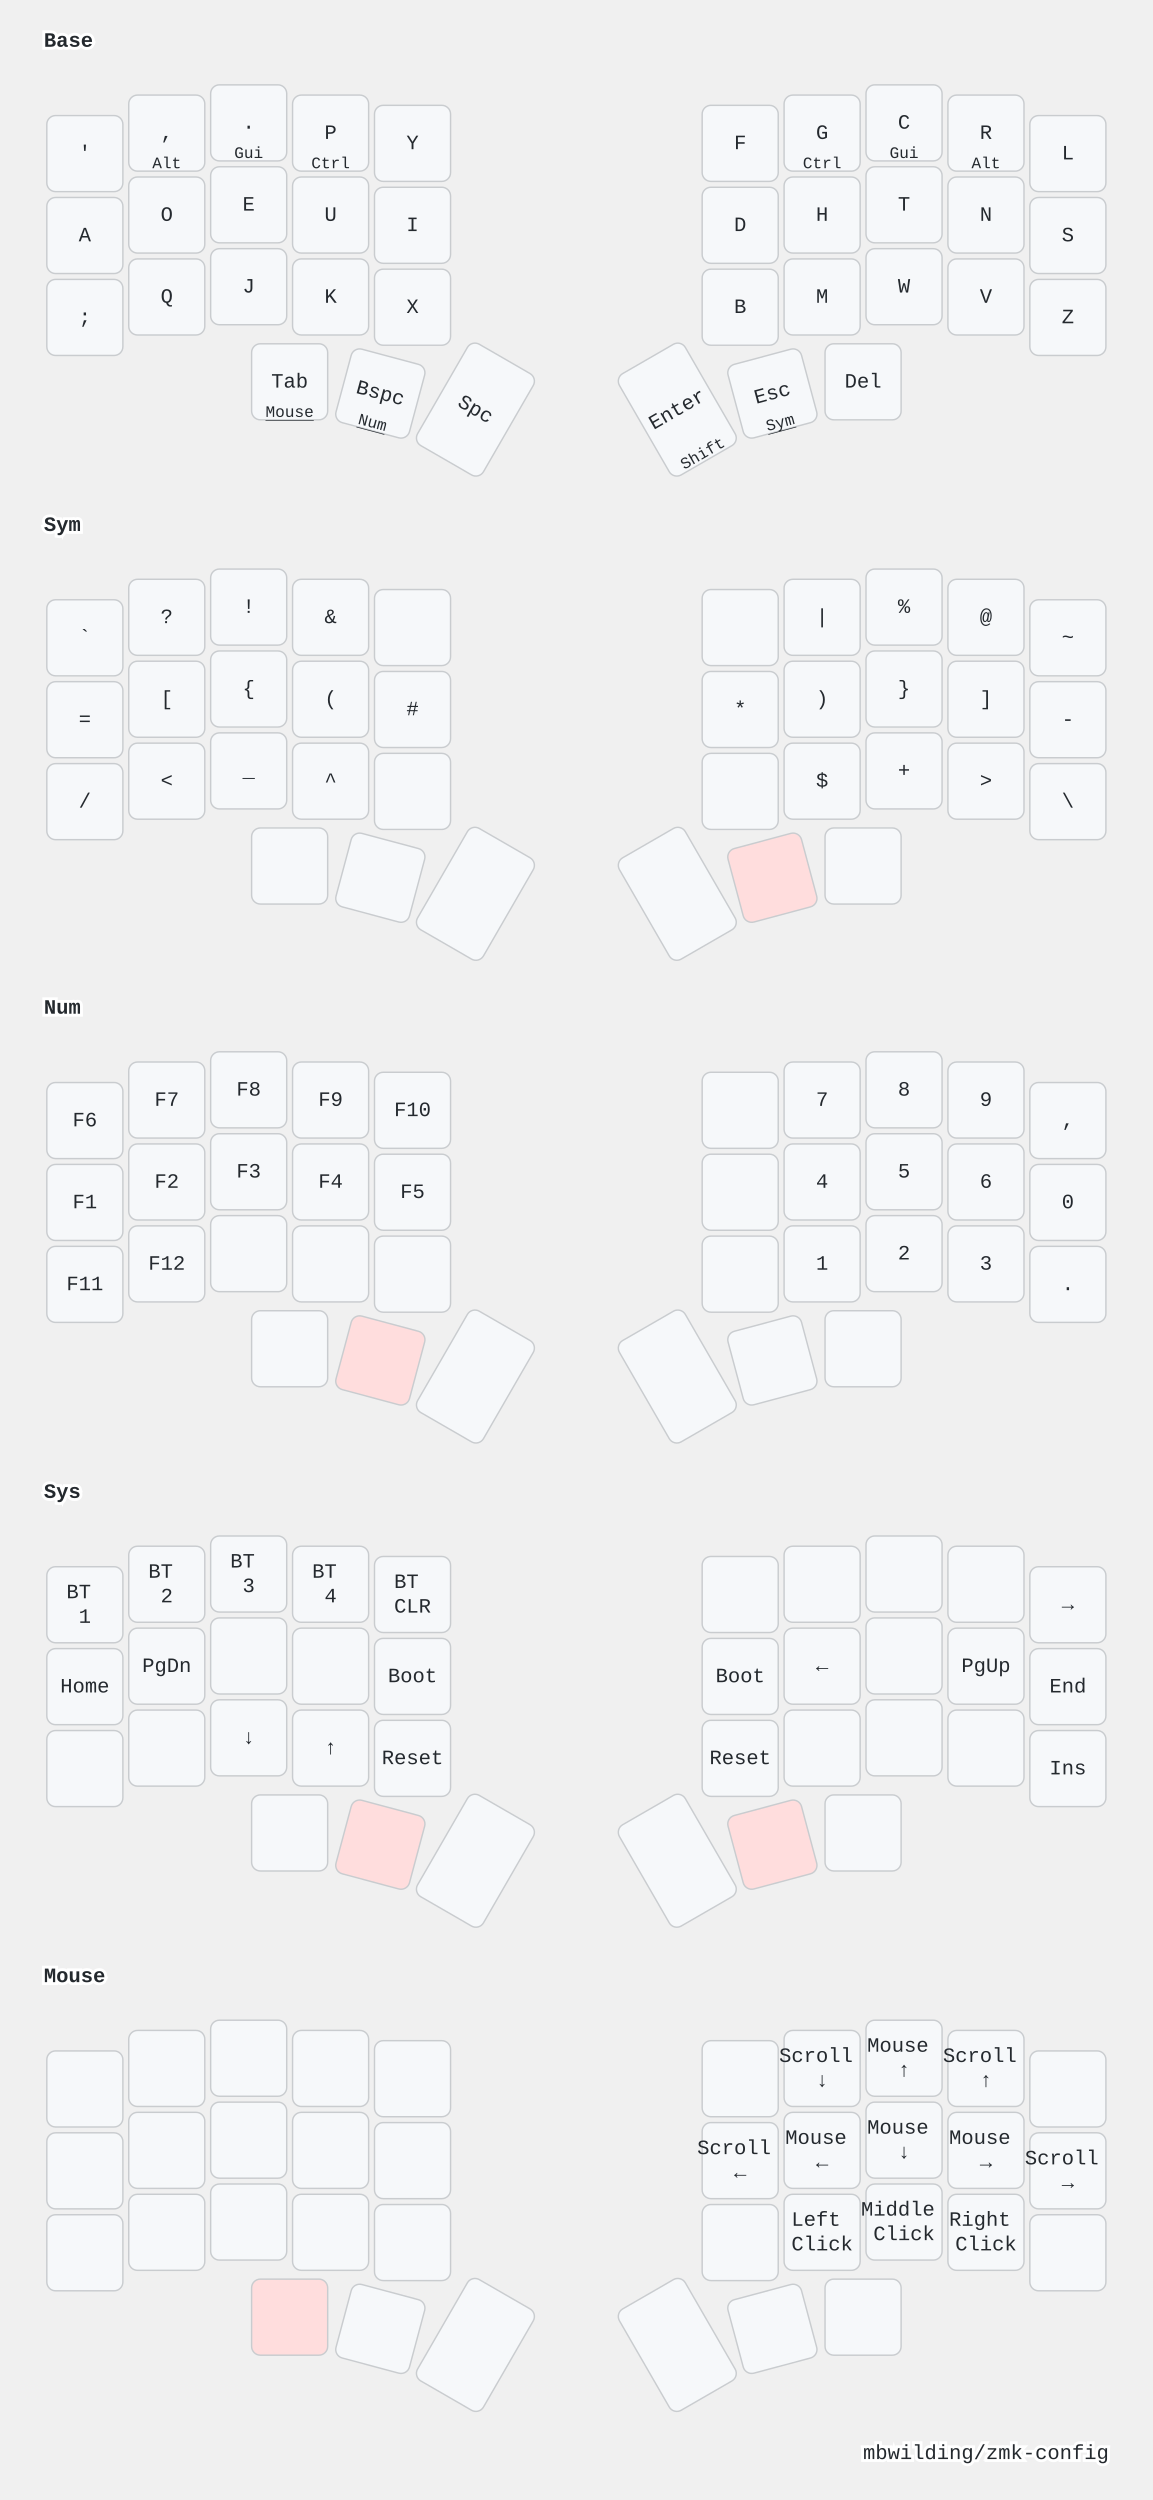
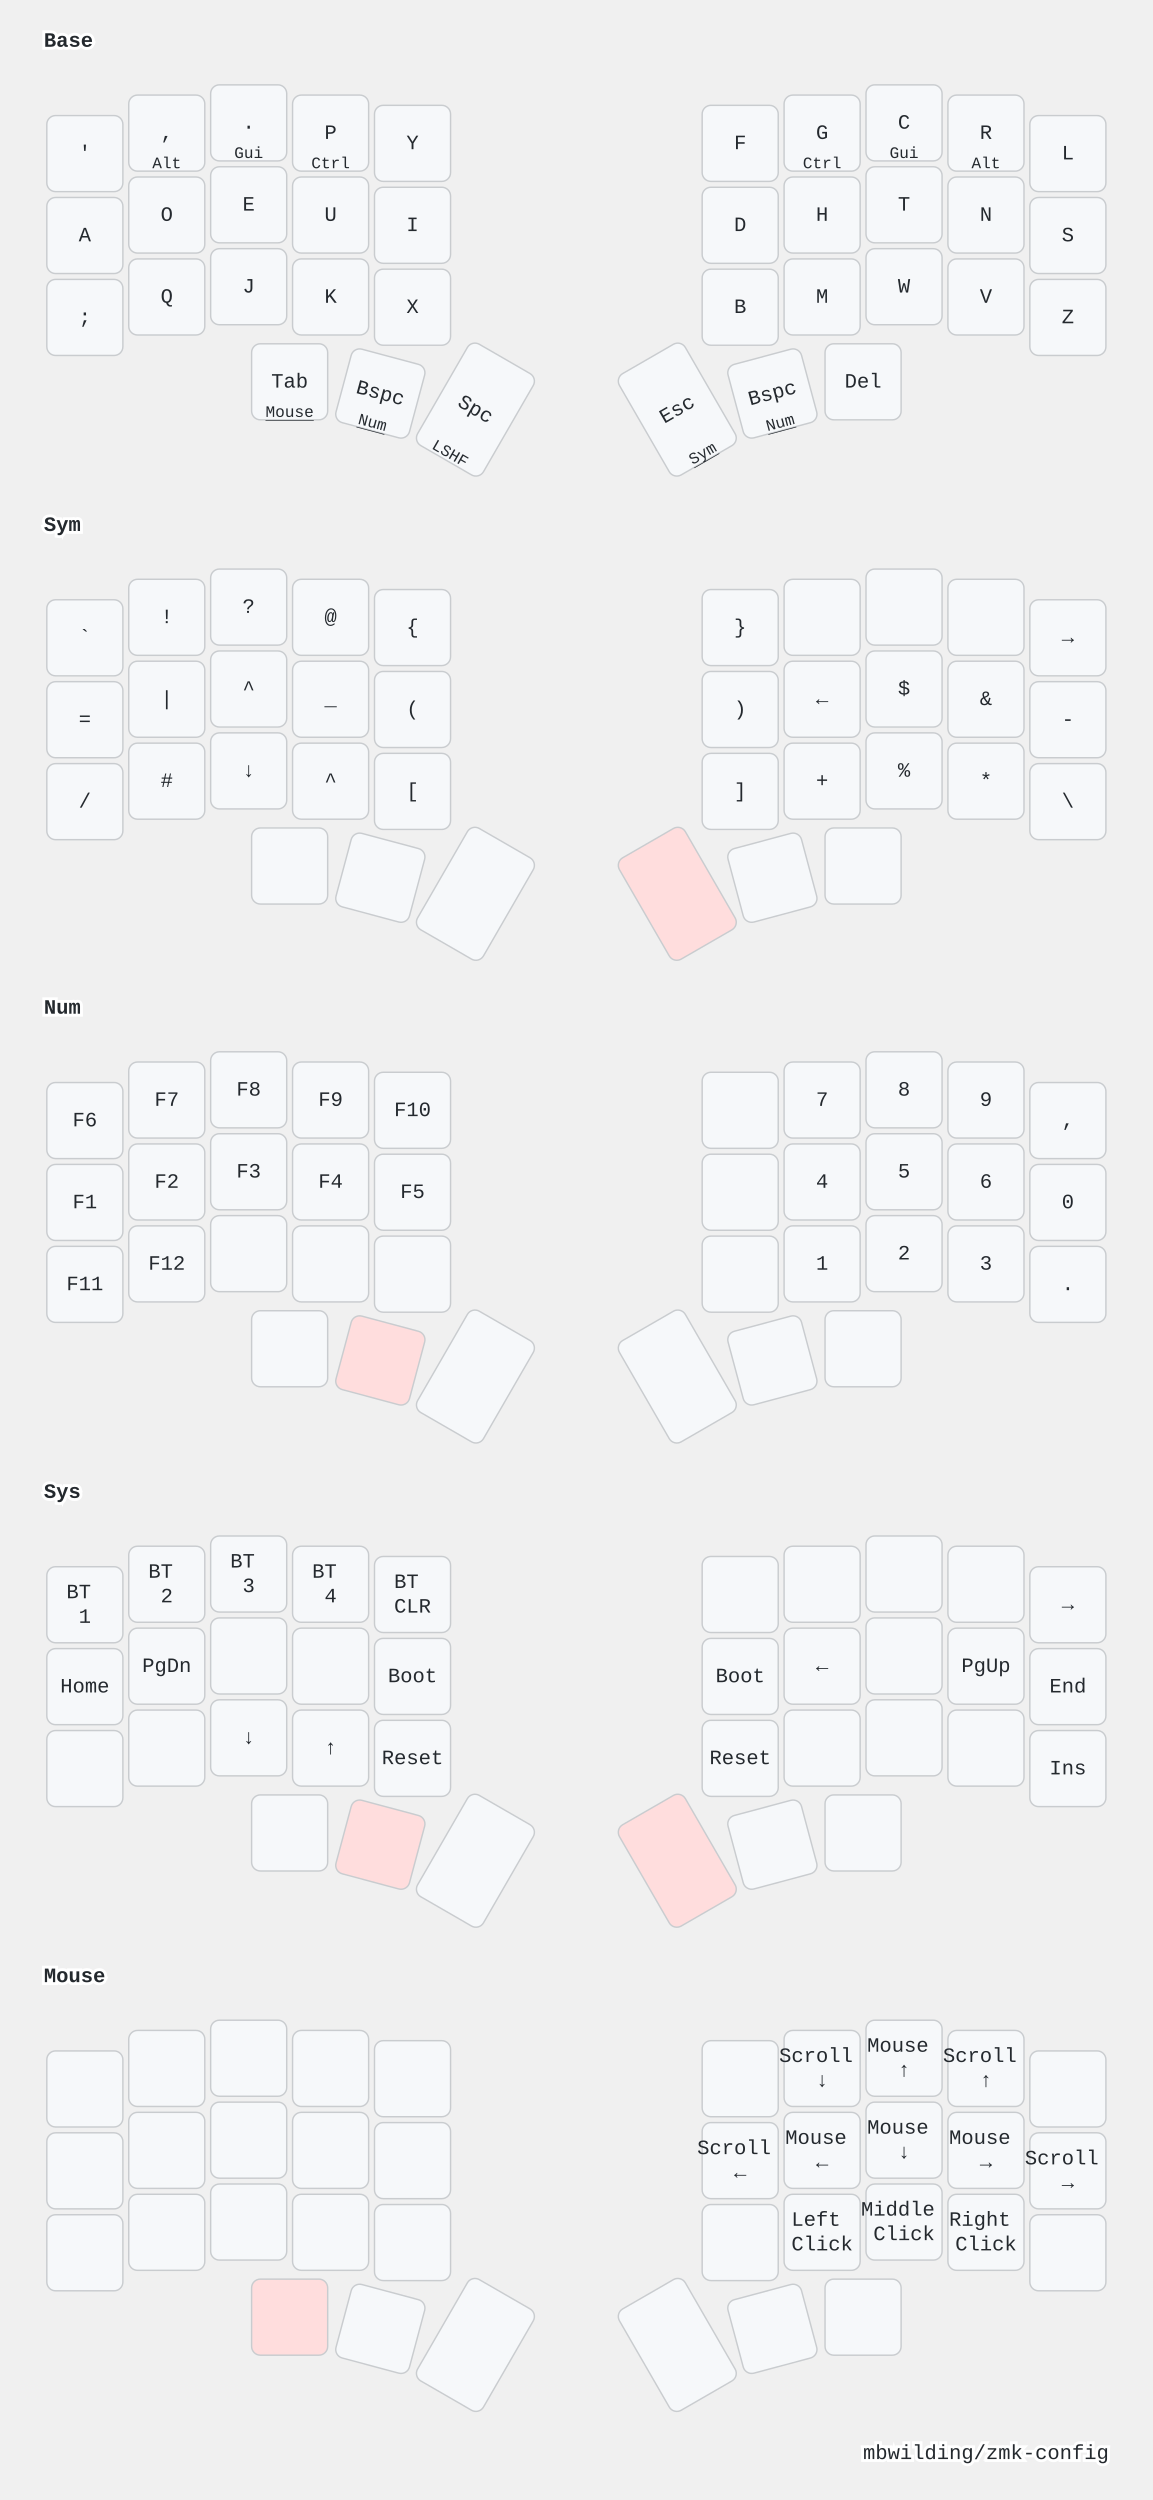
<svg xmlns="http://www.w3.org/2000/svg" width="788" height="1709" viewBox="0 0 788 1709" class="keymap">
  <style>/* inherit to force styles through use tags */
svg path {
    fill: inherit;
}

/* font and background color specifications */
svg.keymap {
    font-family: SFMono-Regular,Consolas,Liberation Mono,Menlo,monospace;
    font-size: 14px;
    font-kerning: normal;
    text-rendering: optimizeLegibility;
    fill: #24292e;
}

/* default key styling */
rect.key {
    fill: #f6f8fa;
}

rect.key, rect.combo {
    stroke: #c9cccf;
    stroke-width: 1;
}

/* default key side styling, only used is draw_key_sides is set */
rect.side {
    filter: brightness(90%);
}

/* color accent for combo boxes */
rect.combo, rect.combo-separate {
    fill: #cdf;
}

/* color accent for held keys */
rect.held, rect.combo.held {
    fill: #fdd;
}

/* color accent for ghost (optional) keys */
rect.ghost, rect.combo.ghost {
    stroke-dasharray: 4, 4;
    stroke-width: 2;
}

text {
    text-anchor: middle;
    dominant-baseline: middle;
}

/* styling for layer labels */
text.label {
    font-weight: bold;
    text-anchor: start;
    stroke: white;
    stroke-width: 4;
    paint-order: stroke;
}

/* styling for optional footer */
text.footer {
    text-anchor: end;
    dominant-baseline: auto;
    stroke: white;
    stroke-width: 4;
    paint-order: stroke;
}

/* styling for combo tap, and key non-tap label text */
text.combo, text.hold, text.shifted, text.left, text.right {
    font-size: 11px;
}

text.hold {
    text-anchor: middle;
    dominant-baseline: auto;
}

text.shifted {
    text-anchor: middle;
    dominant-baseline: hanging;
}

text.left {
    text-anchor: start;
}

text.right {
    text-anchor: end;
}

text.layer-activator {
    text-decoration: underline;
}

/* styling for hold/shifted label text in combo box */
text.combo.hold, text.combo.shifted, text.combo.left, text.combo.right {
    font-size: 8px;
}

/* lighter symbol for transparent keys */
text.trans {
    fill: #7b7e81;
}

/* styling for combo dendrons */
path.combo {
    stroke-width: 1;
    stroke: gray;
    fill: none;
}

/* Start Tabler Icons Cleanup */
/* cannot use height/width with glyphs */
.icon-tabler &gt; path {
    fill: inherit;
    stroke: inherit;
    stroke-width: 2;
}
/* hide tabler's default box */
.icon-tabler &gt; path[stroke="none"][fill="none"] {
    visibility: hidden;
}
/* End Tabler Icons Cleanup */

@media (prefers-color-scheme: dark) {
svg.keymap { fill: #d1d6db; }
rect.key { fill: #3f4750; }
rect.key, rect.combo { stroke: #60666c; }
rect.combo, rect.combo-separate { fill: #1f3d7a; }
rect.held, rect.combo.held { fill: #854747; }
text.label, text.footer { stroke: black; }
text.trans { fill: #7e8184; }
path.combo { stroke: #7f7f7f; }

}</style>
  <g transform="translate(30, 0)" class="layer-Base">
    <text x="0" y="28" class="label" id="Base">Base</text>
    <g transform="translate(0, 56)">
      <g transform="translate(28, 49)" class="key keypos-0">
        <rect rx="6" ry="6" x="-26" y="-26" width="52" height="52" class="key" />
        <text x="0" y="0" class="key tap">'</text>
      </g>
      <g transform="translate(84, 35)" class="key keypos-1">
        <rect rx="6" ry="6" x="-26" y="-26" width="52" height="52" class="key" />
        <text x="0" y="0" class="key tap">,</text>
        <text x="0" y="24" class="key hold">Alt</text>
      </g>
      <g transform="translate(140, 28)" class="key keypos-2">
        <rect rx="6" ry="6" x="-26" y="-26" width="52" height="52" class="key" />
        <text x="0" y="0" class="key tap">.</text>
        <text x="0" y="24" class="key hold">Gui</text>
      </g>
      <g transform="translate(196, 35)" class="key keypos-3">
        <rect rx="6" ry="6" x="-26" y="-26" width="52" height="52" class="key" />
        <text x="0" y="0" class="key tap">P</text>
        <text x="0" y="24" class="key hold">Ctrl</text>
      </g>
      <g transform="translate(252, 42)" class="key keypos-4">
        <rect rx="6" ry="6" x="-26" y="-26" width="52" height="52" class="key" />
        <text x="0" y="0" class="key tap">Y</text>
      </g>
      <g transform="translate(476, 42)" class="key keypos-5">
        <rect rx="6" ry="6" x="-26" y="-26" width="52" height="52" class="key" />
        <text x="0" y="0" class="key tap">F</text>
      </g>
      <g transform="translate(532, 35)" class="key keypos-6">
        <rect rx="6" ry="6" x="-26" y="-26" width="52" height="52" class="key" />
        <text x="0" y="0" class="key tap">G</text>
        <text x="0" y="24" class="key hold">Ctrl</text>
      </g>
      <g transform="translate(588, 28)" class="key keypos-7">
        <rect rx="6" ry="6" x="-26" y="-26" width="52" height="52" class="key" />
        <text x="0" y="0" class="key tap">C</text>
        <text x="0" y="24" class="key hold">Gui</text>
      </g>
      <g transform="translate(644, 35)" class="key keypos-8">
        <rect rx="6" ry="6" x="-26" y="-26" width="52" height="52" class="key" />
        <text x="0" y="0" class="key tap">R</text>
        <text x="0" y="24" class="key hold">Alt</text>
      </g>
      <g transform="translate(700, 49)" class="key keypos-9">
        <rect rx="6" ry="6" x="-26" y="-26" width="52" height="52" class="key" />
        <text x="0" y="0" class="key tap">L</text>
      </g>
      <g transform="translate(28, 105)" class="key keypos-10">
        <rect rx="6" ry="6" x="-26" y="-26" width="52" height="52" class="key" />
        <text x="0" y="0" class="key tap">A</text>
      </g>
      <g transform="translate(84, 91)" class="key keypos-11">
        <rect rx="6" ry="6" x="-26" y="-26" width="52" height="52" class="key" />
        <text x="0" y="0" class="key tap">O</text>
      </g>
      <g transform="translate(140, 84)" class="key keypos-12">
        <rect rx="6" ry="6" x="-26" y="-26" width="52" height="52" class="key" />
        <text x="0" y="0" class="key tap">E</text>
      </g>
      <g transform="translate(196, 91)" class="key keypos-13">
        <rect rx="6" ry="6" x="-26" y="-26" width="52" height="52" class="key" />
        <text x="0" y="0" class="key tap">U</text>
      </g>
      <g transform="translate(252, 98)" class="key keypos-14">
        <rect rx="6" ry="6" x="-26" y="-26" width="52" height="52" class="key" />
        <text x="0" y="0" class="key tap">I</text>
      </g>
      <g transform="translate(476, 98)" class="key keypos-15">
        <rect rx="6" ry="6" x="-26" y="-26" width="52" height="52" class="key" />
        <text x="0" y="0" class="key tap">D</text>
      </g>
      <g transform="translate(532, 91)" class="key keypos-16">
        <rect rx="6" ry="6" x="-26" y="-26" width="52" height="52" class="key" />
        <text x="0" y="0" class="key tap">H</text>
      </g>
      <g transform="translate(588, 84)" class="key keypos-17">
        <rect rx="6" ry="6" x="-26" y="-26" width="52" height="52" class="key" />
        <text x="0" y="0" class="key tap">T</text>
      </g>
      <g transform="translate(644, 91)" class="key keypos-18">
        <rect rx="6" ry="6" x="-26" y="-26" width="52" height="52" class="key" />
        <text x="0" y="0" class="key tap">N</text>
      </g>
      <g transform="translate(700, 105)" class="key keypos-19">
        <rect rx="6" ry="6" x="-26" y="-26" width="52" height="52" class="key" />
        <text x="0" y="0" class="key tap">S</text>
      </g>
      <g transform="translate(28, 161)" class="key keypos-20">
        <rect rx="6" ry="6" x="-26" y="-26" width="52" height="52" class="key" />
        <text x="0" y="0" class="key tap">;</text>
      </g>
      <g transform="translate(84, 147)" class="key keypos-21">
        <rect rx="6" ry="6" x="-26" y="-26" width="52" height="52" class="key" />
        <text x="0" y="0" class="key tap">Q</text>
      </g>
      <g transform="translate(140, 140)" class="key keypos-22">
        <rect rx="6" ry="6" x="-26" y="-26" width="52" height="52" class="key" />
        <text x="0" y="0" class="key tap">J</text>
      </g>
      <g transform="translate(196, 147)" class="key keypos-23">
        <rect rx="6" ry="6" x="-26" y="-26" width="52" height="52" class="key" />
        <text x="0" y="0" class="key tap">K</text>
      </g>
      <g transform="translate(252, 154)" class="key keypos-24">
        <rect rx="6" ry="6" x="-26" y="-26" width="52" height="52" class="key" />
        <text x="0" y="0" class="key tap">X</text>
      </g>
      <g transform="translate(476, 154)" class="key keypos-25">
        <rect rx="6" ry="6" x="-26" y="-26" width="52" height="52" class="key" />
        <text x="0" y="0" class="key tap">B</text>
      </g>
      <g transform="translate(532, 147)" class="key keypos-26">
        <rect rx="6" ry="6" x="-26" y="-26" width="52" height="52" class="key" />
        <text x="0" y="0" class="key tap">M</text>
      </g>
      <g transform="translate(588, 140)" class="key keypos-27">
        <rect rx="6" ry="6" x="-26" y="-26" width="52" height="52" class="key" />
        <text x="0" y="0" class="key tap">W</text>
      </g>
      <g transform="translate(644, 147)" class="key keypos-28">
        <rect rx="6" ry="6" x="-26" y="-26" width="52" height="52" class="key" />
        <text x="0" y="0" class="key tap">V</text>
      </g>
      <g transform="translate(700, 161)" class="key keypos-29">
        <rect rx="6" ry="6" x="-26" y="-26" width="52" height="52" class="key" />
        <text x="0" y="0" class="key tap">Z</text>
      </g>
      <g transform="translate(168, 205)" class="key keypos-30">
        <rect rx="6" ry="6" x="-26" y="-26" width="52" height="52" class="key" />
        <text x="0" y="0" class="key tap">Tab</text>
        <a href="#Mouse">
          <text x="0" y="24" class="key hold layer-activator">Mouse</text>
        </a>
      </g>
      <g transform="translate(230, 213) rotate(15.0)" class="key keypos-31">
        <rect rx="6" ry="6" x="-26" y="-26" width="52" height="52" class="key" />
        <text x="0" y="0" class="key tap">Bspc</text>
        <a href="#Num">
          <text x="0" y="24" class="key hold layer-activator">Num</text>
        </a>
      </g>
      <g transform="translate(295, 224) rotate(30.0)" class="key keypos-32">
        <rect rx="6" ry="6" x="-26" y="-40" width="52" height="80" class="key" />
        <text x="0" y="0" class="key tap">Spc</text>
+         <text x="0" y="38" class="key hold">LSHF</text>
      </g>
      <g transform="translate(433, 224) rotate(-30.0)" class="key keypos-33">
        <rect rx="6" ry="6" x="-26" y="-40" width="52" height="80" class="key" />
-         <text x="0" y="0" class="key tap">Enter</text>
-         <text x="0" y="38" class="key hold">Shift</text>
-       </g>
-       <g transform="translate(498, 213) rotate(-15.0)" class="key keypos-34">
-         <rect rx="6" ry="6" x="-26" y="-26" width="52" height="52" class="key" />
        <text x="0" y="0" class="key tap">Esc</text>
        <a href="#Sym">
-           <text x="0" y="24" class="key hold layer-activator">Sym</text>
+           <text x="0" y="38" class="key hold layer-activator">Sym</text>
+         </a>
+       </g>
+       <g transform="translate(498, 213) rotate(-15.0)" class="key keypos-34">
+         <rect rx="6" ry="6" x="-26" y="-26" width="52" height="52" class="key" />
+         <text x="0" y="0" class="key tap">Bspc</text>
+         <a href="#Num">
+           <text x="0" y="24" class="key hold layer-activator">Num</text>
        </a>
      </g>
      <g transform="translate(560, 205)" class="key keypos-35">
        <rect rx="6" ry="6" x="-26" y="-26" width="52" height="52" class="key" />
        <text x="0" y="0" class="key tap">Del</text>
      </g>
    </g>
  </g>
  <g transform="translate(30, 331)" class="layer-Sym">
    <text x="0" y="28" class="label" id="Sym">Sym</text>
    <g transform="translate(0, 56)">
      <g transform="translate(28, 49)" class="key keypos-0">
        <rect rx="6" ry="6" x="-26" y="-26" width="52" height="52" class="key" />
        <text x="0" y="0" class="key tap">`</text>
      </g>
      <g transform="translate(84, 35)" class="key keypos-1">
        <rect rx="6" ry="6" x="-26" y="-26" width="52" height="52" class="key" />
+         <text x="0" y="0" class="key tap">!</text>
+       </g>
+       <g transform="translate(140, 28)" class="key keypos-2">
+         <rect rx="6" ry="6" x="-26" y="-26" width="52" height="52" class="key" />
        <text x="0" y="0" class="key tap">?</text>
      </g>
-       <g transform="translate(140, 28)" class="key keypos-2">
-         <rect rx="6" ry="6" x="-26" y="-26" width="52" height="52" class="key" />
-         <text x="0" y="0" class="key tap">!</text>
-       </g>
      <g transform="translate(196, 35)" class="key keypos-3">
        <rect rx="6" ry="6" x="-26" y="-26" width="52" height="52" class="key" />
+         <text x="0" y="0" class="key tap">@</text>
+       </g>
+       <g transform="translate(252, 42)" class="key keypos-4">
+         <rect rx="6" ry="6" x="-26" y="-26" width="52" height="52" class="key" />
+         <text x="0" y="0" class="key tap">{</text>
+       </g>
+       <g transform="translate(476, 42)" class="key keypos-5">
+         <rect rx="6" ry="6" x="-26" y="-26" width="52" height="52" class="key" />
+         <text x="0" y="0" class="key tap">}</text>
+       </g>
+       <g transform="translate(532, 35)" class="key keypos-6">
+         <rect rx="6" ry="6" x="-26" y="-26" width="52" height="52" class="key" />
+       </g>
+       <g transform="translate(588, 28)" class="key keypos-7">
+         <rect rx="6" ry="6" x="-26" y="-26" width="52" height="52" class="key" />
+       </g>
+       <g transform="translate(644, 35)" class="key keypos-8">
+         <rect rx="6" ry="6" x="-26" y="-26" width="52" height="52" class="key" />
+       </g>
+       <g transform="translate(700, 49)" class="key keypos-9">
+         <rect rx="6" ry="6" x="-26" y="-26" width="52" height="52" class="key" />
+         <text x="0" y="0" class="key tap">→</text>
+       </g>
+       <g transform="translate(28, 105)" class="key keypos-10">
+         <rect rx="6" ry="6" x="-26" y="-26" width="52" height="52" class="key" />
+         <text x="0" y="0" class="key tap">=</text>
+       </g>
+       <g transform="translate(84, 91)" class="key keypos-11">
+         <rect rx="6" ry="6" x="-26" y="-26" width="52" height="52" class="key" />
+         <text x="0" y="0" class="key tap">|</text>
+       </g>
+       <g transform="translate(140, 84)" class="key keypos-12">
+         <rect rx="6" ry="6" x="-26" y="-26" width="52" height="52" class="key" />
+         <text x="0" y="0" class="key tap">^</text>
+       </g>
+       <g transform="translate(196, 91)" class="key keypos-13">
+         <rect rx="6" ry="6" x="-26" y="-26" width="52" height="52" class="key" />
+         <text x="0" y="0" class="key tap">_</text>
+       </g>
+       <g transform="translate(252, 98)" class="key keypos-14">
+         <rect rx="6" ry="6" x="-26" y="-26" width="52" height="52" class="key" />
+         <text x="0" y="0" class="key tap">(</text>
+       </g>
+       <g transform="translate(476, 98)" class="key keypos-15">
+         <rect rx="6" ry="6" x="-26" y="-26" width="52" height="52" class="key" />
+         <text x="0" y="0" class="key tap">)</text>
+       </g>
+       <g transform="translate(532, 91)" class="key keypos-16">
+         <rect rx="6" ry="6" x="-26" y="-26" width="52" height="52" class="key" />
+         <text x="0" y="0" class="key tap">←</text>
+       </g>
+       <g transform="translate(588, 84)" class="key keypos-17">
+         <rect rx="6" ry="6" x="-26" y="-26" width="52" height="52" class="key" />
+         <text x="0" y="0" class="key tap">$</text>
+       </g>
+       <g transform="translate(644, 91)" class="key keypos-18">
+         <rect rx="6" ry="6" x="-26" y="-26" width="52" height="52" class="key" />
        <text x="0" y="0" class="key tap">&amp;</text>
      </g>
-       <g transform="translate(252, 42)" class="key keypos-4">
-         <rect rx="6" ry="6" x="-26" y="-26" width="52" height="52" class="key" />
-       </g>
-       <g transform="translate(476, 42)" class="key keypos-5">
-         <rect rx="6" ry="6" x="-26" y="-26" width="52" height="52" class="key" />
-       </g>
-       <g transform="translate(532, 35)" class="key keypos-6">
-         <rect rx="6" ry="6" x="-26" y="-26" width="52" height="52" class="key" />
-         <text x="0" y="0" class="key tap">|</text>
-       </g>
-       <g transform="translate(588, 28)" class="key keypos-7">
+       <g transform="translate(700, 105)" class="key keypos-19">
+         <rect rx="6" ry="6" x="-26" y="-26" width="52" height="52" class="key" />
+         <text x="0" y="0" class="key tap">-</text>
+       </g>
+       <g transform="translate(28, 161)" class="key keypos-20">
+         <rect rx="6" ry="6" x="-26" y="-26" width="52" height="52" class="key" />
+         <text x="0" y="0" class="key tap">/</text>
+       </g>
+       <g transform="translate(84, 147)" class="key keypos-21">
+         <rect rx="6" ry="6" x="-26" y="-26" width="52" height="52" class="key" />
+         <text x="0" y="0" class="key tap">#</text>
+       </g>
+       <g transform="translate(140, 140)" class="key keypos-22">
+         <rect rx="6" ry="6" x="-26" y="-26" width="52" height="52" class="key" />
+         <text x="0" y="0" class="key tap">↓</text>
+       </g>
+       <g transform="translate(196, 147)" class="key keypos-23">
+         <rect rx="6" ry="6" x="-26" y="-26" width="52" height="52" class="key" />
+         <text x="0" y="0" class="key tap">^</text>
+       </g>
+       <g transform="translate(252, 154)" class="key keypos-24">
+         <rect rx="6" ry="6" x="-26" y="-26" width="52" height="52" class="key" />
+         <text x="0" y="0" class="key tap">[</text>
+       </g>
+       <g transform="translate(476, 154)" class="key keypos-25">
+         <rect rx="6" ry="6" x="-26" y="-26" width="52" height="52" class="key" />
+         <text x="0" y="0" class="key tap">]</text>
+       </g>
+       <g transform="translate(532, 147)" class="key keypos-26">
+         <rect rx="6" ry="6" x="-26" y="-26" width="52" height="52" class="key" />
+         <text x="0" y="0" class="key tap">+</text>
+       </g>
+       <g transform="translate(588, 140)" class="key keypos-27">
        <rect rx="6" ry="6" x="-26" y="-26" width="52" height="52" class="key" />
        <text x="0" y="0" class="key tap">%</text>
      </g>
-       <g transform="translate(644, 35)" class="key keypos-8">
-         <rect rx="6" ry="6" x="-26" y="-26" width="52" height="52" class="key" />
-         <text x="0" y="0" class="key tap">@</text>
-       </g>
-       <g transform="translate(700, 49)" class="key keypos-9">
-         <rect rx="6" ry="6" x="-26" y="-26" width="52" height="52" class="key" />
-         <text x="0" y="0" class="key tap">~</text>
-       </g>
-       <g transform="translate(28, 105)" class="key keypos-10">
-         <rect rx="6" ry="6" x="-26" y="-26" width="52" height="52" class="key" />
-         <text x="0" y="0" class="key tap">=</text>
-       </g>
-       <g transform="translate(84, 91)" class="key keypos-11">
-         <rect rx="6" ry="6" x="-26" y="-26" width="52" height="52" class="key" />
-         <text x="0" y="0" class="key tap">[</text>
-       </g>
-       <g transform="translate(140, 84)" class="key keypos-12">
-         <rect rx="6" ry="6" x="-26" y="-26" width="52" height="52" class="key" />
-         <text x="0" y="0" class="key tap">{</text>
-       </g>
-       <g transform="translate(196, 91)" class="key keypos-13">
-         <rect rx="6" ry="6" x="-26" y="-26" width="52" height="52" class="key" />
-         <text x="0" y="0" class="key tap">(</text>
-       </g>
-       <g transform="translate(252, 98)" class="key keypos-14">
-         <rect rx="6" ry="6" x="-26" y="-26" width="52" height="52" class="key" />
-         <text x="0" y="0" class="key tap">#</text>
-       </g>
-       <g transform="translate(476, 98)" class="key keypos-15">
+       <g transform="translate(644, 147)" class="key keypos-28">
        <rect rx="6" ry="6" x="-26" y="-26" width="52" height="52" class="key" />
        <text x="0" y="0" class="key tap">*</text>
-       </g>
-       <g transform="translate(532, 91)" class="key keypos-16">
-         <rect rx="6" ry="6" x="-26" y="-26" width="52" height="52" class="key" />
-         <text x="0" y="0" class="key tap">)</text>
-       </g>
-       <g transform="translate(588, 84)" class="key keypos-17">
-         <rect rx="6" ry="6" x="-26" y="-26" width="52" height="52" class="key" />
-         <text x="0" y="0" class="key tap">}</text>
-       </g>
-       <g transform="translate(644, 91)" class="key keypos-18">
-         <rect rx="6" ry="6" x="-26" y="-26" width="52" height="52" class="key" />
-         <text x="0" y="0" class="key tap">]</text>
-       </g>
-       <g transform="translate(700, 105)" class="key keypos-19">
-         <rect rx="6" ry="6" x="-26" y="-26" width="52" height="52" class="key" />
-         <text x="0" y="0" class="key tap">-</text>
-       </g>
-       <g transform="translate(28, 161)" class="key keypos-20">
-         <rect rx="6" ry="6" x="-26" y="-26" width="52" height="52" class="key" />
-         <text x="0" y="0" class="key tap">/</text>
-       </g>
-       <g transform="translate(84, 147)" class="key keypos-21">
-         <rect rx="6" ry="6" x="-26" y="-26" width="52" height="52" class="key" />
-         <text x="0" y="0" class="key tap">&lt;</text>
-       </g>
-       <g transform="translate(140, 140)" class="key keypos-22">
-         <rect rx="6" ry="6" x="-26" y="-26" width="52" height="52" class="key" />
-         <text x="0" y="0" class="key tap">_</text>
-       </g>
-       <g transform="translate(196, 147)" class="key keypos-23">
-         <rect rx="6" ry="6" x="-26" y="-26" width="52" height="52" class="key" />
-         <text x="0" y="0" class="key tap">^</text>
-       </g>
-       <g transform="translate(252, 154)" class="key keypos-24">
-         <rect rx="6" ry="6" x="-26" y="-26" width="52" height="52" class="key" />
-       </g>
-       <g transform="translate(476, 154)" class="key keypos-25">
-         <rect rx="6" ry="6" x="-26" y="-26" width="52" height="52" class="key" />
-       </g>
-       <g transform="translate(532, 147)" class="key keypos-26">
-         <rect rx="6" ry="6" x="-26" y="-26" width="52" height="52" class="key" />
-         <text x="0" y="0" class="key tap">$</text>
-       </g>
-       <g transform="translate(588, 140)" class="key keypos-27">
-         <rect rx="6" ry="6" x="-26" y="-26" width="52" height="52" class="key" />
-         <text x="0" y="0" class="key tap">+</text>
-       </g>
-       <g transform="translate(644, 147)" class="key keypos-28">
-         <rect rx="6" ry="6" x="-26" y="-26" width="52" height="52" class="key" />
-         <text x="0" y="0" class="key tap">&gt;</text>
      </g>
      <g transform="translate(700, 161)" class="key keypos-29">
        <rect rx="6" ry="6" x="-26" y="-26" width="52" height="52" class="key" />
        <text x="0" y="0" class="key tap">\</text>
      </g>
      <g transform="translate(168, 205)" class="key trans keypos-30">
        <rect rx="6" ry="6" x="-26" y="-26" width="52" height="52" class="key trans" />
      </g>
      <g transform="translate(230, 213) rotate(15.0)" class="key trans keypos-31">
        <rect rx="6" ry="6" x="-26" y="-26" width="52" height="52" class="key trans" />
      </g>
      <g transform="translate(295, 224) rotate(30.0)" class="key trans keypos-32">
        <rect rx="6" ry="6" x="-26" y="-40" width="52" height="80" class="key trans" />
      </g>
-       <g transform="translate(433, 224) rotate(-30.0)" class="key trans keypos-33">
-         <rect rx="6" ry="6" x="-26" y="-40" width="52" height="80" class="key trans" />
-       </g>
-       <g transform="translate(498, 213) rotate(-15.0)" class="key held keypos-34">
-         <rect rx="6" ry="6" x="-26" y="-26" width="52" height="52" class="key held" />
+       <g transform="translate(433, 224) rotate(-30.0)" class="key held keypos-33">
+         <rect rx="6" ry="6" x="-26" y="-40" width="52" height="80" class="key held" />
+       </g>
+       <g transform="translate(498, 213) rotate(-15.0)" class="key trans keypos-34">
+         <rect rx="6" ry="6" x="-26" y="-26" width="52" height="52" class="key trans" />
      </g>
      <g transform="translate(560, 205)" class="key trans keypos-35">
        <rect rx="6" ry="6" x="-26" y="-26" width="52" height="52" class="key trans" />
      </g>
    </g>
  </g>
  <g transform="translate(30, 661)" class="layer-Num">
    <text x="0" y="28" class="label" id="Num">Num</text>
    <g transform="translate(0, 56)">
      <g transform="translate(28, 49)" class="key keypos-0">
        <rect rx="6" ry="6" x="-26" y="-26" width="52" height="52" class="key" />
        <text x="0" y="0" class="key tap">F6</text>
      </g>
      <g transform="translate(84, 35)" class="key keypos-1">
        <rect rx="6" ry="6" x="-26" y="-26" width="52" height="52" class="key" />
        <text x="0" y="0" class="key tap">F7</text>
      </g>
      <g transform="translate(140, 28)" class="key keypos-2">
        <rect rx="6" ry="6" x="-26" y="-26" width="52" height="52" class="key" />
        <text x="0" y="0" class="key tap">F8</text>
      </g>
      <g transform="translate(196, 35)" class="key keypos-3">
        <rect rx="6" ry="6" x="-26" y="-26" width="52" height="52" class="key" />
        <text x="0" y="0" class="key tap">F9</text>
      </g>
      <g transform="translate(252, 42)" class="key keypos-4">
        <rect rx="6" ry="6" x="-26" y="-26" width="52" height="52" class="key" />
        <text x="0" y="0" class="key tap">F10</text>
      </g>
      <g transform="translate(476, 42)" class="key keypos-5">
        <rect rx="6" ry="6" x="-26" y="-26" width="52" height="52" class="key" />
      </g>
      <g transform="translate(532, 35)" class="key keypos-6">
        <rect rx="6" ry="6" x="-26" y="-26" width="52" height="52" class="key" />
        <text x="0" y="0" class="key tap">7</text>
      </g>
      <g transform="translate(588, 28)" class="key keypos-7">
        <rect rx="6" ry="6" x="-26" y="-26" width="52" height="52" class="key" />
        <text x="0" y="0" class="key tap">8</text>
      </g>
      <g transform="translate(644, 35)" class="key keypos-8">
        <rect rx="6" ry="6" x="-26" y="-26" width="52" height="52" class="key" />
        <text x="0" y="0" class="key tap">9</text>
      </g>
      <g transform="translate(700, 49)" class="key keypos-9">
        <rect rx="6" ry="6" x="-26" y="-26" width="52" height="52" class="key" />
        <text x="0" y="0" class="key tap">,</text>
      </g>
      <g transform="translate(28, 105)" class="key keypos-10">
        <rect rx="6" ry="6" x="-26" y="-26" width="52" height="52" class="key" />
        <text x="0" y="0" class="key tap">F1</text>
      </g>
      <g transform="translate(84, 91)" class="key keypos-11">
        <rect rx="6" ry="6" x="-26" y="-26" width="52" height="52" class="key" />
        <text x="0" y="0" class="key tap">F2</text>
      </g>
      <g transform="translate(140, 84)" class="key keypos-12">
        <rect rx="6" ry="6" x="-26" y="-26" width="52" height="52" class="key" />
        <text x="0" y="0" class="key tap">F3</text>
      </g>
      <g transform="translate(196, 91)" class="key keypos-13">
        <rect rx="6" ry="6" x="-26" y="-26" width="52" height="52" class="key" />
        <text x="0" y="0" class="key tap">F4</text>
      </g>
      <g transform="translate(252, 98)" class="key keypos-14">
        <rect rx="6" ry="6" x="-26" y="-26" width="52" height="52" class="key" />
        <text x="0" y="0" class="key tap">F5</text>
      </g>
      <g transform="translate(476, 98)" class="key keypos-15">
        <rect rx="6" ry="6" x="-26" y="-26" width="52" height="52" class="key" />
      </g>
      <g transform="translate(532, 91)" class="key keypos-16">
        <rect rx="6" ry="6" x="-26" y="-26" width="52" height="52" class="key" />
        <text x="0" y="0" class="key tap">4</text>
      </g>
      <g transform="translate(588, 84)" class="key keypos-17">
        <rect rx="6" ry="6" x="-26" y="-26" width="52" height="52" class="key" />
        <text x="0" y="0" class="key tap">5</text>
      </g>
      <g transform="translate(644, 91)" class="key keypos-18">
        <rect rx="6" ry="6" x="-26" y="-26" width="52" height="52" class="key" />
        <text x="0" y="0" class="key tap">6</text>
      </g>
      <g transform="translate(700, 105)" class="key keypos-19">
        <rect rx="6" ry="6" x="-26" y="-26" width="52" height="52" class="key" />
        <text x="0" y="0" class="key tap">0</text>
      </g>
      <g transform="translate(28, 161)" class="key keypos-20">
        <rect rx="6" ry="6" x="-26" y="-26" width="52" height="52" class="key" />
        <text x="0" y="0" class="key tap">F11</text>
      </g>
      <g transform="translate(84, 147)" class="key keypos-21">
        <rect rx="6" ry="6" x="-26" y="-26" width="52" height="52" class="key" />
        <text x="0" y="0" class="key tap">F12</text>
      </g>
      <g transform="translate(140, 140)" class="key keypos-22">
        <rect rx="6" ry="6" x="-26" y="-26" width="52" height="52" class="key" />
      </g>
      <g transform="translate(196, 147)" class="key keypos-23">
        <rect rx="6" ry="6" x="-26" y="-26" width="52" height="52" class="key" />
      </g>
      <g transform="translate(252, 154)" class="key keypos-24">
        <rect rx="6" ry="6" x="-26" y="-26" width="52" height="52" class="key" />
      </g>
      <g transform="translate(476, 154)" class="key keypos-25">
        <rect rx="6" ry="6" x="-26" y="-26" width="52" height="52" class="key" />
      </g>
      <g transform="translate(532, 147)" class="key keypos-26">
        <rect rx="6" ry="6" x="-26" y="-26" width="52" height="52" class="key" />
        <text x="0" y="0" class="key tap">1</text>
      </g>
      <g transform="translate(588, 140)" class="key keypos-27">
        <rect rx="6" ry="6" x="-26" y="-26" width="52" height="52" class="key" />
        <text x="0" y="0" class="key tap">2</text>
      </g>
      <g transform="translate(644, 147)" class="key keypos-28">
        <rect rx="6" ry="6" x="-26" y="-26" width="52" height="52" class="key" />
        <text x="0" y="0" class="key tap">3</text>
      </g>
      <g transform="translate(700, 161)" class="key keypos-29">
        <rect rx="6" ry="6" x="-26" y="-26" width="52" height="52" class="key" />
        <text x="0" y="0" class="key tap">.</text>
      </g>
      <g transform="translate(168, 205)" class="key trans keypos-30">
        <rect rx="6" ry="6" x="-26" y="-26" width="52" height="52" class="key trans" />
      </g>
      <g transform="translate(230, 213) rotate(15.0)" class="key held keypos-31">
        <rect rx="6" ry="6" x="-26" y="-26" width="52" height="52" class="key held" />
      </g>
      <g transform="translate(295, 224) rotate(30.0)" class="key trans keypos-32">
        <rect rx="6" ry="6" x="-26" y="-40" width="52" height="80" class="key trans" />
      </g>
      <g transform="translate(433, 224) rotate(-30.0)" class="key trans keypos-33">
        <rect rx="6" ry="6" x="-26" y="-40" width="52" height="80" class="key trans" />
      </g>
      <g transform="translate(498, 213) rotate(-15.0)" class="key trans keypos-34">
        <rect rx="6" ry="6" x="-26" y="-26" width="52" height="52" class="key trans" />
      </g>
      <g transform="translate(560, 205)" class="key trans keypos-35">
        <rect rx="6" ry="6" x="-26" y="-26" width="52" height="52" class="key trans" />
      </g>
    </g>
  </g>
  <g transform="translate(30, 992)" class="layer-Sys">
    <text x="0" y="28" class="label" id="Sys">Sys</text>
    <g transform="translate(0, 56)">
      <g transform="translate(28, 49)" class="key keypos-0">
        <rect rx="6" ry="6" x="-26" y="-26" width="52" height="52" class="key" />
        <text x="0" y="0" class="key tap">
          <tspan x="0" dy="-0.6em">BT</tspan>
          <tspan x="0" dy="1.2em">1</tspan>
        </text>
      </g>
      <g transform="translate(84, 35)" class="key keypos-1">
        <rect rx="6" ry="6" x="-26" y="-26" width="52" height="52" class="key" />
        <text x="0" y="0" class="key tap">
          <tspan x="0" dy="-0.6em">BT</tspan>
          <tspan x="0" dy="1.2em">2</tspan>
        </text>
      </g>
      <g transform="translate(140, 28)" class="key keypos-2">
        <rect rx="6" ry="6" x="-26" y="-26" width="52" height="52" class="key" />
        <text x="0" y="0" class="key tap">
          <tspan x="0" dy="-0.6em">BT</tspan>
          <tspan x="0" dy="1.2em">3</tspan>
        </text>
      </g>
      <g transform="translate(196, 35)" class="key keypos-3">
        <rect rx="6" ry="6" x="-26" y="-26" width="52" height="52" class="key" />
        <text x="0" y="0" class="key tap">
          <tspan x="0" dy="-0.6em">BT</tspan>
          <tspan x="0" dy="1.2em">4</tspan>
        </text>
      </g>
      <g transform="translate(252, 42)" class="key keypos-4">
        <rect rx="6" ry="6" x="-26" y="-26" width="52" height="52" class="key" />
        <text x="0" y="0" class="key tap">
          <tspan x="0" dy="-0.6em">BT</tspan>
          <tspan x="0" dy="1.2em">CLR</tspan>
        </text>
      </g>
      <g transform="translate(476, 42)" class="key keypos-5">
        <rect rx="6" ry="6" x="-26" y="-26" width="52" height="52" class="key" />
      </g>
      <g transform="translate(532, 35)" class="key keypos-6">
        <rect rx="6" ry="6" x="-26" y="-26" width="52" height="52" class="key" />
      </g>
      <g transform="translate(588, 28)" class="key keypos-7">
        <rect rx="6" ry="6" x="-26" y="-26" width="52" height="52" class="key" />
      </g>
      <g transform="translate(644, 35)" class="key keypos-8">
        <rect rx="6" ry="6" x="-26" y="-26" width="52" height="52" class="key" />
      </g>
      <g transform="translate(700, 49)" class="key keypos-9">
        <rect rx="6" ry="6" x="-26" y="-26" width="52" height="52" class="key" />
        <text x="0" y="0" class="key tap">→</text>
      </g>
      <g transform="translate(28, 105)" class="key keypos-10">
        <rect rx="6" ry="6" x="-26" y="-26" width="52" height="52" class="key" />
        <text x="0" y="0" class="key tap">Home</text>
      </g>
      <g transform="translate(84, 91)" class="key keypos-11">
        <rect rx="6" ry="6" x="-26" y="-26" width="52" height="52" class="key" />
        <text x="0" y="0" class="key tap">PgDn</text>
      </g>
      <g transform="translate(140, 84)" class="key keypos-12">
        <rect rx="6" ry="6" x="-26" y="-26" width="52" height="52" class="key" />
      </g>
      <g transform="translate(196, 91)" class="key keypos-13">
        <rect rx="6" ry="6" x="-26" y="-26" width="52" height="52" class="key" />
      </g>
      <g transform="translate(252, 98)" class="key keypos-14">
        <rect rx="6" ry="6" x="-26" y="-26" width="52" height="52" class="key" />
        <text x="0" y="0" class="key tap">Boot</text>
      </g>
      <g transform="translate(476, 98)" class="key keypos-15">
        <rect rx="6" ry="6" x="-26" y="-26" width="52" height="52" class="key" />
        <text x="0" y="0" class="key tap">Boot</text>
      </g>
      <g transform="translate(532, 91)" class="key keypos-16">
        <rect rx="6" ry="6" x="-26" y="-26" width="52" height="52" class="key" />
        <text x="0" y="0" class="key tap">←</text>
      </g>
      <g transform="translate(588, 84)" class="key keypos-17">
        <rect rx="6" ry="6" x="-26" y="-26" width="52" height="52" class="key" />
      </g>
      <g transform="translate(644, 91)" class="key keypos-18">
        <rect rx="6" ry="6" x="-26" y="-26" width="52" height="52" class="key" />
        <text x="0" y="0" class="key tap">PgUp</text>
      </g>
      <g transform="translate(700, 105)" class="key keypos-19">
        <rect rx="6" ry="6" x="-26" y="-26" width="52" height="52" class="key" />
        <text x="0" y="0" class="key tap">End</text>
      </g>
      <g transform="translate(28, 161)" class="key keypos-20">
        <rect rx="6" ry="6" x="-26" y="-26" width="52" height="52" class="key" />
      </g>
      <g transform="translate(84, 147)" class="key keypos-21">
        <rect rx="6" ry="6" x="-26" y="-26" width="52" height="52" class="key" />
      </g>
      <g transform="translate(140, 140)" class="key keypos-22">
        <rect rx="6" ry="6" x="-26" y="-26" width="52" height="52" class="key" />
        <text x="0" y="0" class="key tap">↓</text>
      </g>
      <g transform="translate(196, 147)" class="key keypos-23">
        <rect rx="6" ry="6" x="-26" y="-26" width="52" height="52" class="key" />
        <text x="0" y="0" class="key tap">↑</text>
      </g>
      <g transform="translate(252, 154)" class="key keypos-24">
        <rect rx="6" ry="6" x="-26" y="-26" width="52" height="52" class="key" />
        <text x="0" y="0" class="key tap">Reset</text>
      </g>
      <g transform="translate(476, 154)" class="key keypos-25">
        <rect rx="6" ry="6" x="-26" y="-26" width="52" height="52" class="key" />
        <text x="0" y="0" class="key tap">Reset</text>
      </g>
      <g transform="translate(532, 147)" class="key keypos-26">
        <rect rx="6" ry="6" x="-26" y="-26" width="52" height="52" class="key" />
      </g>
      <g transform="translate(588, 140)" class="key keypos-27">
        <rect rx="6" ry="6" x="-26" y="-26" width="52" height="52" class="key" />
      </g>
      <g transform="translate(644, 147)" class="key keypos-28">
        <rect rx="6" ry="6" x="-26" y="-26" width="52" height="52" class="key" />
      </g>
      <g transform="translate(700, 161)" class="key keypos-29">
        <rect rx="6" ry="6" x="-26" y="-26" width="52" height="52" class="key" />
        <text x="0" y="0" class="key tap">Ins</text>
      </g>
      <g transform="translate(168, 205)" class="key trans keypos-30">
        <rect rx="6" ry="6" x="-26" y="-26" width="52" height="52" class="key trans" />
      </g>
      <g transform="translate(230, 213) rotate(15.0)" class="key held keypos-31">
        <rect rx="6" ry="6" x="-26" y="-26" width="52" height="52" class="key held" />
      </g>
      <g transform="translate(295, 224) rotate(30.0)" class="key trans keypos-32">
        <rect rx="6" ry="6" x="-26" y="-40" width="52" height="80" class="key trans" />
      </g>
-       <g transform="translate(433, 224) rotate(-30.0)" class="key trans keypos-33">
-         <rect rx="6" ry="6" x="-26" y="-40" width="52" height="80" class="key trans" />
-       </g>
-       <g transform="translate(498, 213) rotate(-15.0)" class="key held keypos-34">
-         <rect rx="6" ry="6" x="-26" y="-26" width="52" height="52" class="key held" />
+       <g transform="translate(433, 224) rotate(-30.0)" class="key held keypos-33">
+         <rect rx="6" ry="6" x="-26" y="-40" width="52" height="80" class="key held" />
+       </g>
+       <g transform="translate(498, 213) rotate(-15.0)" class="key trans keypos-34">
+         <rect rx="6" ry="6" x="-26" y="-26" width="52" height="52" class="key trans" />
      </g>
      <g transform="translate(560, 205)" class="key trans keypos-35">
        <rect rx="6" ry="6" x="-26" y="-26" width="52" height="52" class="key trans" />
      </g>
    </g>
  </g>
  <g transform="translate(30, 1323)" class="layer-Mouse">
    <text x="0" y="28" class="label" id="Mouse">Mouse</text>
    <g transform="translate(0, 56)">
      <g transform="translate(28, 49)" class="key keypos-0">
        <rect rx="6" ry="6" x="-26" y="-26" width="52" height="52" class="key" />
      </g>
      <g transform="translate(84, 35)" class="key keypos-1">
        <rect rx="6" ry="6" x="-26" y="-26" width="52" height="52" class="key" />
      </g>
      <g transform="translate(140, 28)" class="key keypos-2">
        <rect rx="6" ry="6" x="-26" y="-26" width="52" height="52" class="key" />
      </g>
      <g transform="translate(196, 35)" class="key keypos-3">
        <rect rx="6" ry="6" x="-26" y="-26" width="52" height="52" class="key" />
      </g>
      <g transform="translate(252, 42)" class="key keypos-4">
        <rect rx="6" ry="6" x="-26" y="-26" width="52" height="52" class="key" />
      </g>
      <g transform="translate(476, 42)" class="key keypos-5">
        <rect rx="6" ry="6" x="-26" y="-26" width="52" height="52" class="key" />
      </g>
      <g transform="translate(532, 35)" class="key keypos-6">
        <rect rx="6" ry="6" x="-26" y="-26" width="52" height="52" class="key" />
        <text x="0" y="0" class="key tap">
          <tspan x="0" dy="-0.6em">Scroll</tspan>
          <tspan x="0" dy="1.2em">↓</tspan>
        </text>
      </g>
      <g transform="translate(588, 28)" class="key keypos-7">
        <rect rx="6" ry="6" x="-26" y="-26" width="52" height="52" class="key" />
        <text x="0" y="0" class="key tap">
          <tspan x="0" dy="-0.6em">Mouse</tspan>
          <tspan x="0" dy="1.2em">↑</tspan>
        </text>
      </g>
      <g transform="translate(644, 35)" class="key keypos-8">
        <rect rx="6" ry="6" x="-26" y="-26" width="52" height="52" class="key" />
        <text x="0" y="0" class="key tap">
          <tspan x="0" dy="-0.6em">Scroll</tspan>
          <tspan x="0" dy="1.2em">↑</tspan>
        </text>
      </g>
      <g transform="translate(700, 49)" class="key keypos-9">
        <rect rx="6" ry="6" x="-26" y="-26" width="52" height="52" class="key" />
      </g>
      <g transform="translate(28, 105)" class="key keypos-10">
        <rect rx="6" ry="6" x="-26" y="-26" width="52" height="52" class="key" />
      </g>
      <g transform="translate(84, 91)" class="key keypos-11">
        <rect rx="6" ry="6" x="-26" y="-26" width="52" height="52" class="key" />
      </g>
      <g transform="translate(140, 84)" class="key keypos-12">
        <rect rx="6" ry="6" x="-26" y="-26" width="52" height="52" class="key" />
      </g>
      <g transform="translate(196, 91)" class="key keypos-13">
        <rect rx="6" ry="6" x="-26" y="-26" width="52" height="52" class="key" />
      </g>
      <g transform="translate(252, 98)" class="key keypos-14">
        <rect rx="6" ry="6" x="-26" y="-26" width="52" height="52" class="key" />
      </g>
      <g transform="translate(476, 98)" class="key keypos-15">
        <rect rx="6" ry="6" x="-26" y="-26" width="52" height="52" class="key" />
        <text x="0" y="0" class="key tap">
          <tspan x="0" dy="-0.6em">Scroll</tspan>
          <tspan x="0" dy="1.2em">←</tspan>
        </text>
      </g>
      <g transform="translate(532, 91)" class="key keypos-16">
        <rect rx="6" ry="6" x="-26" y="-26" width="52" height="52" class="key" />
        <text x="0" y="0" class="key tap">
          <tspan x="0" dy="-0.6em">Mouse</tspan>
          <tspan x="0" dy="1.2em">←</tspan>
        </text>
      </g>
      <g transform="translate(588, 84)" class="key keypos-17">
        <rect rx="6" ry="6" x="-26" y="-26" width="52" height="52" class="key" />
        <text x="0" y="0" class="key tap">
          <tspan x="0" dy="-0.6em">Mouse</tspan>
          <tspan x="0" dy="1.2em">↓</tspan>
        </text>
      </g>
      <g transform="translate(644, 91)" class="key keypos-18">
        <rect rx="6" ry="6" x="-26" y="-26" width="52" height="52" class="key" />
        <text x="0" y="0" class="key tap">
          <tspan x="0" dy="-0.6em">Mouse</tspan>
          <tspan x="0" dy="1.2em">→</tspan>
        </text>
      </g>
      <g transform="translate(700, 105)" class="key keypos-19">
        <rect rx="6" ry="6" x="-26" y="-26" width="52" height="52" class="key" />
        <text x="0" y="0" class="key tap">
          <tspan x="0" dy="-0.6em">Scroll</tspan>
          <tspan x="0" dy="1.2em">→</tspan>
        </text>
      </g>
      <g transform="translate(28, 161)" class="key keypos-20">
        <rect rx="6" ry="6" x="-26" y="-26" width="52" height="52" class="key" />
      </g>
      <g transform="translate(84, 147)" class="key keypos-21">
        <rect rx="6" ry="6" x="-26" y="-26" width="52" height="52" class="key" />
      </g>
      <g transform="translate(140, 140)" class="key keypos-22">
        <rect rx="6" ry="6" x="-26" y="-26" width="52" height="52" class="key" />
      </g>
      <g transform="translate(196, 147)" class="key keypos-23">
        <rect rx="6" ry="6" x="-26" y="-26" width="52" height="52" class="key" />
      </g>
      <g transform="translate(252, 154)" class="key keypos-24">
        <rect rx="6" ry="6" x="-26" y="-26" width="52" height="52" class="key" />
      </g>
      <g transform="translate(476, 154)" class="key keypos-25">
        <rect rx="6" ry="6" x="-26" y="-26" width="52" height="52" class="key" />
      </g>
      <g transform="translate(532, 147)" class="key keypos-26">
        <rect rx="6" ry="6" x="-26" y="-26" width="52" height="52" class="key" />
        <text x="0" y="0" class="key tap">
          <tspan x="0" dy="-0.6em">Left</tspan>
          <tspan x="0" dy="1.2em">Click</tspan>
        </text>
      </g>
      <g transform="translate(588, 140)" class="key keypos-27">
        <rect rx="6" ry="6" x="-26" y="-26" width="52" height="52" class="key" />
        <text x="0" y="0" class="key tap">
          <tspan x="0" dy="-0.6em">Middle</tspan>
          <tspan x="0" dy="1.2em">Click</tspan>
        </text>
      </g>
      <g transform="translate(644, 147)" class="key keypos-28">
        <rect rx="6" ry="6" x="-26" y="-26" width="52" height="52" class="key" />
        <text x="0" y="0" class="key tap">
          <tspan x="0" dy="-0.6em">Right</tspan>
          <tspan x="0" dy="1.2em">Click</tspan>
        </text>
      </g>
      <g transform="translate(700, 161)" class="key keypos-29">
        <rect rx="6" ry="6" x="-26" y="-26" width="52" height="52" class="key" />
      </g>
      <g transform="translate(168, 205)" class="key held keypos-30">
        <rect rx="6" ry="6" x="-26" y="-26" width="52" height="52" class="key held" />
      </g>
      <g transform="translate(230, 213) rotate(15.0)" class="key trans keypos-31">
        <rect rx="6" ry="6" x="-26" y="-26" width="52" height="52" class="key trans" />
      </g>
      <g transform="translate(295, 224) rotate(30.0)" class="key trans keypos-32">
        <rect rx="6" ry="6" x="-26" y="-40" width="52" height="80" class="key trans" />
      </g>
      <g transform="translate(433, 224) rotate(-30.0)" class="key trans keypos-33">
        <rect rx="6" ry="6" x="-26" y="-40" width="52" height="80" class="key trans" />
      </g>
      <g transform="translate(498, 213) rotate(-15.0)" class="key trans keypos-34">
        <rect rx="6" ry="6" x="-26" y="-26" width="52" height="52" class="key trans" />
      </g>
      <g transform="translate(560, 205)" class="key trans keypos-35">
        <rect rx="6" ry="6" x="-26" y="-26" width="52" height="52" class="key trans" />
      </g>
    </g>
  </g>
  <text x="758.0" y="1681.0" class="footer">mbwilding/zmk-config</text>
</svg>
